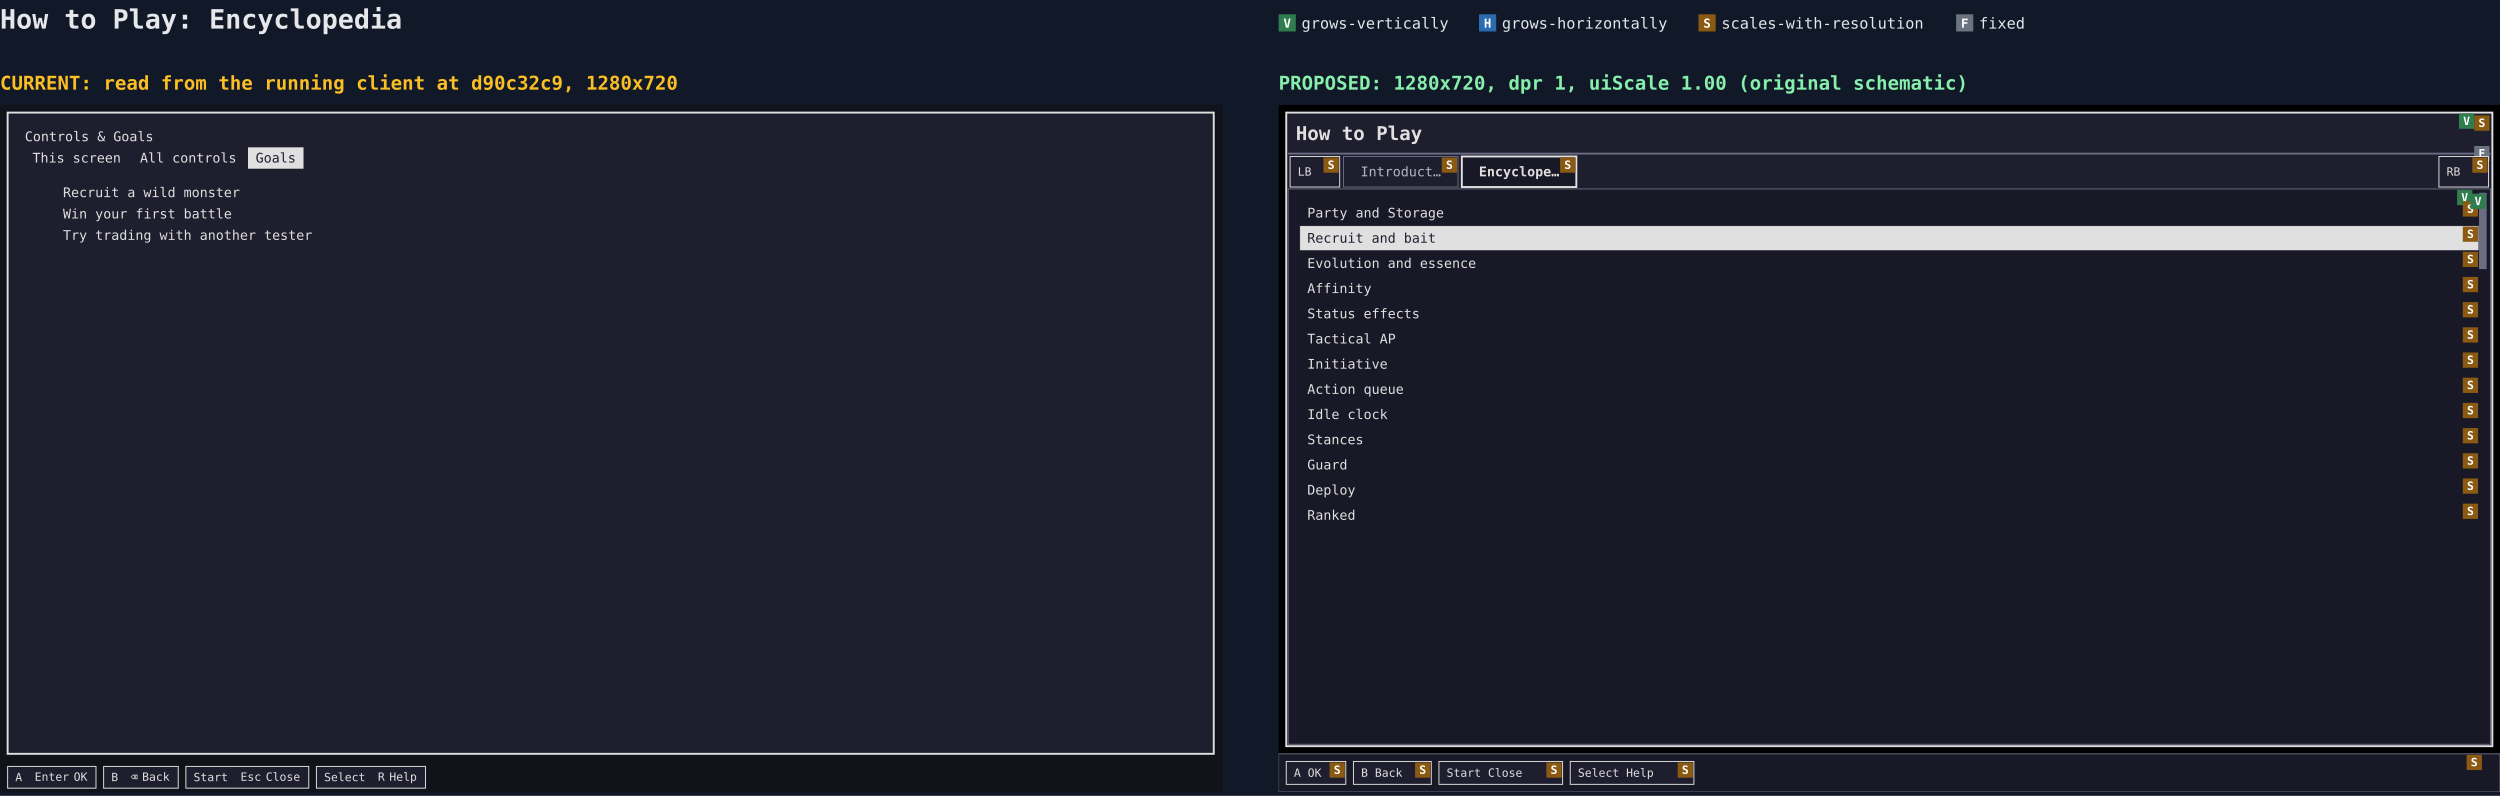
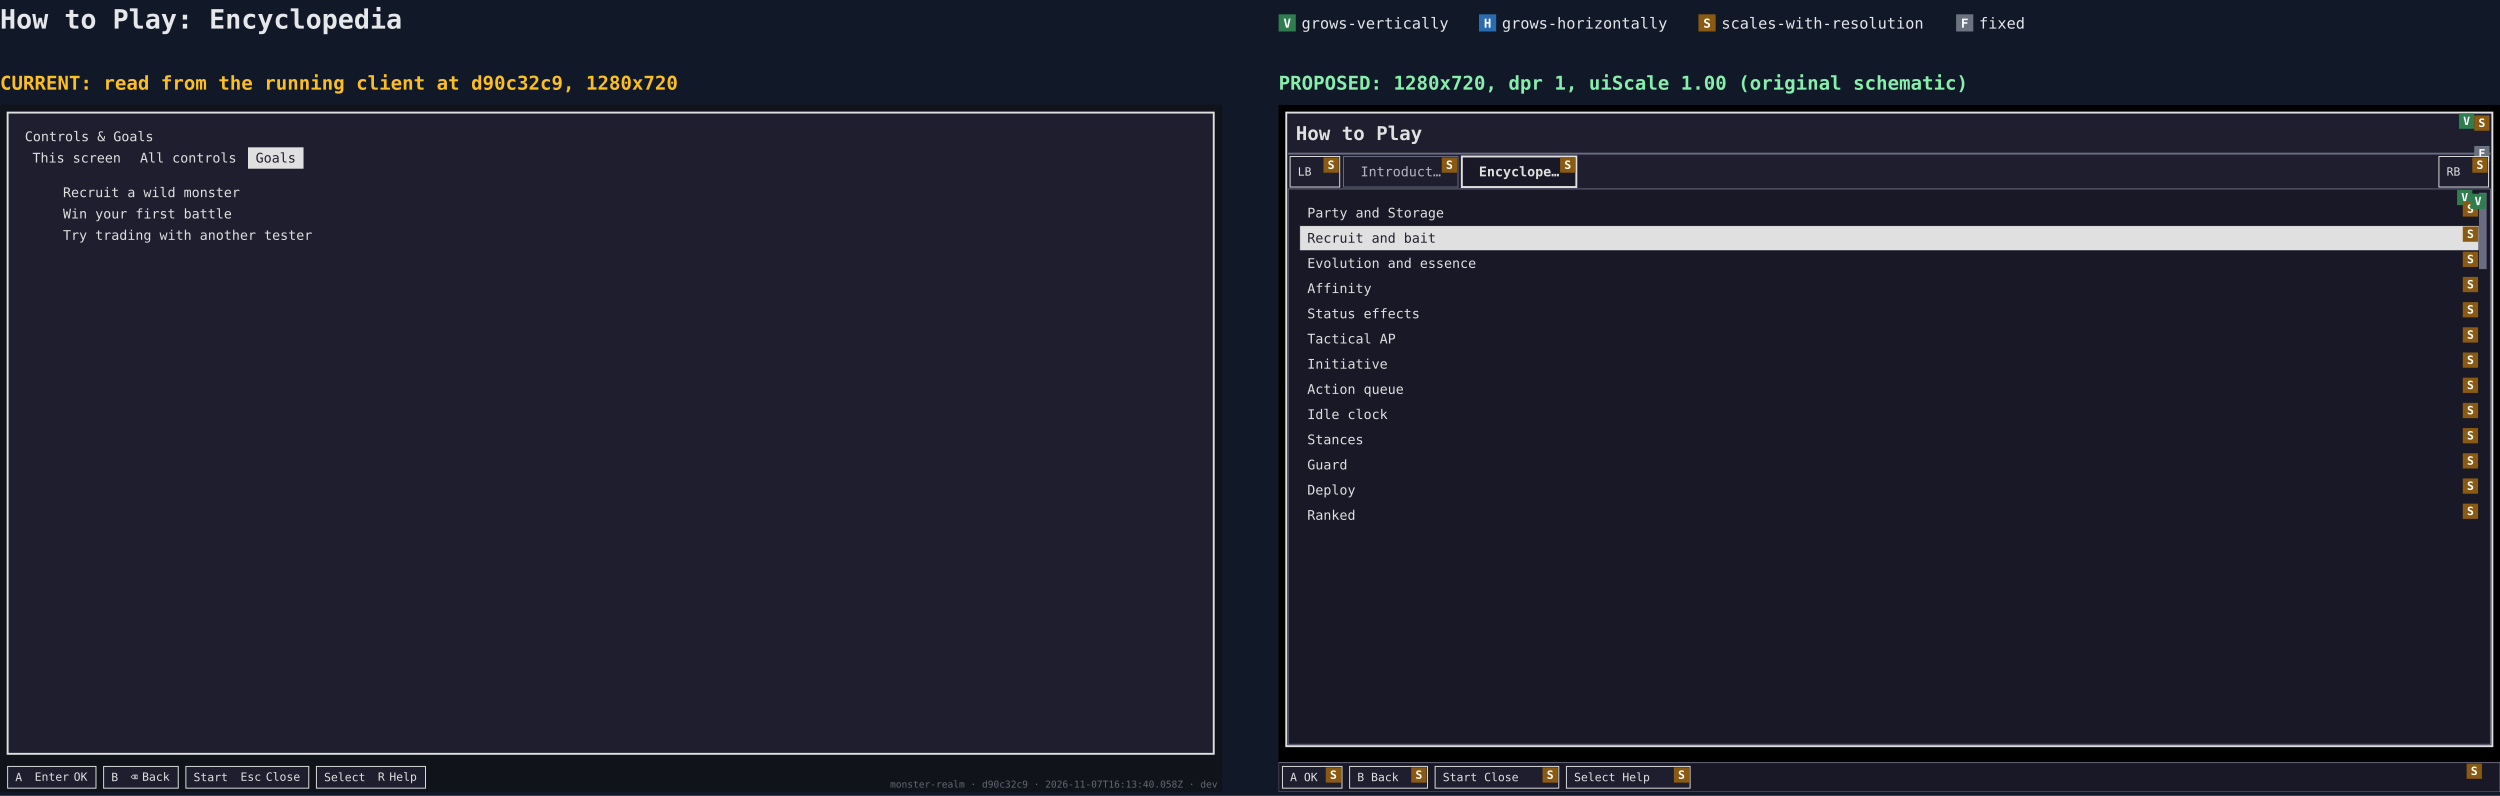
<svg xmlns="http://www.w3.org/2000/svg" viewBox="0 0 2620 834" width="2620" height="834">
  <rect width="2620" height="834" fill="#111827" />
  <text x="0" y="30" font-family="ui-monospace,Menlo,Consolas,monospace" font-size="28" font-weight="bold" fill="#e5e7eb">How to Play: Encyclopedia</text>
  <rect x="1340" y="15" width="18" height="18" fill="#2f7d4f" />
  <text x="1349" y="29" font-family="ui-monospace,Menlo,Consolas,monospace" font-size="13" font-weight="bold" fill="#fff" text-anchor="middle">V</text>
  <text x="1364" y="30" font-family="ui-monospace,Menlo,Consolas,monospace" font-size="16" fill="#e5e7eb">grows-vertically</text>
  <rect x="1550" y="15" width="18" height="18" fill="#2b6cb0" />
  <text x="1559" y="29" font-family="ui-monospace,Menlo,Consolas,monospace" font-size="13" font-weight="bold" fill="#fff" text-anchor="middle">H</text>
  <text x="1574" y="30" font-family="ui-monospace,Menlo,Consolas,monospace" font-size="16" fill="#e5e7eb">grows-horizontally</text>
  <rect x="1780" y="15" width="18" height="18" fill="#8a5a12" />
  <text x="1789" y="29" font-family="ui-monospace,Menlo,Consolas,monospace" font-size="13" font-weight="bold" fill="#fff" text-anchor="middle">S</text>
  <text x="1804" y="30" font-family="ui-monospace,Menlo,Consolas,monospace" font-size="16" fill="#e5e7eb">scales-with-resolution</text>
  <rect x="2050" y="15" width="18" height="18" fill="#6b7280" />
  <text x="2059" y="29" font-family="ui-monospace,Menlo,Consolas,monospace" font-size="13" font-weight="bold" fill="#fff" text-anchor="middle">F</text>
  <text x="2074" y="30" font-family="ui-monospace,Menlo,Consolas,monospace" font-size="16" fill="#e5e7eb">fixed</text>
  <text x="0" y="94" font-family="ui-monospace,Menlo,Consolas,monospace" font-size="20" font-weight="bold" fill="#fbbf24">CURRENT: read from the running client at d90c32c9, 1280x720</text>
  <text x="1340" y="94" font-family="ui-monospace,Menlo,Consolas,monospace" font-size="20" font-weight="bold" fill="#86efac">PROPOSED: 1280x720, dpr 1, uiScale 1.00 (original schematic)</text>
  <svg x="0" y="110" width="1280" height="720" viewBox="0 0 1280 720" data-panel="current" data-captures="help-goals">
    <rect x="0" y="0" width="1280" height="720" fill="#000" />
    <rect x="0" y="0" width="1280" height="720" fill="#10141a" />
    <text x="16" y="28" font-family="ui-monospace,Menlo,Consolas,monospace" font-size="14" fill="#7f8ea3">world canvas</text>
    <rect x="8" y="8" width="1264" height="672" fill="rgb(30, 30, 46)" stroke="rgb(224, 224, 224)" stroke-width="2" />
    <text x="26" y="37.96" font-family="ui-monospace,Menlo,Consolas,monospace" font-size="14" fill="rgb(224, 224, 224)">Controls &amp; Goals</text>
    <text x="34" y="60.36" font-family="ui-monospace,Menlo,Consolas,monospace" font-size="14" fill="rgb(224, 224, 224)">This screen</text>
    <text x="146.7" y="60.36" font-family="ui-monospace,Menlo,Consolas,monospace" font-size="14" fill="rgb(224, 224, 224)">All controls</text>
    <rect x="259.9" y="44.4" width="58.2" height="22.4" fill="rgb(224, 224, 224)" />
    <text x="267.9" y="60.36" font-family="ui-monospace,Menlo,Consolas,monospace" font-size="14" fill="rgb(30, 30, 46)">Goals</text>
    <text x="66" y="96.56" font-family="ui-monospace,Menlo,Consolas,monospace" font-size="14" fill="rgb(224, 224, 224)">Recruit a wild monster</text>
    <text x="66" y="118.96" font-family="ui-monospace,Menlo,Consolas,monospace" font-size="14" fill="rgb(224, 224, 224)">Win your first battle</text>
    <text x="66" y="141.36" font-family="ui-monospace,Menlo,Consolas,monospace" font-size="14" fill="rgb(224, 224, 224)">Try trading with another tester</text>
    <rect x="8" y="693.2" width="92.6" height="22.8" fill="rgb(30, 30, 46)" stroke="rgb(224, 224, 224)" stroke-width="1" />
    <text x="16" y="708.68" font-family="ui-monospace,Menlo,Consolas,monospace" font-size="12" fill="rgb(224, 224, 224)">A</text>
    <text x="36.3" y="708.28" font-family="ui-monospace,Menlo,Consolas,monospace" font-size="12" fill="rgb(224, 224, 224)">Enter</text>
    <text x="77.2" y="708.28" font-family="ui-monospace,Menlo,Consolas,monospace" font-size="12" fill="rgb(224, 224, 224)">OK</text>
    <rect x="108.6" y="693.2" width="78.2" height="22.8" fill="rgb(30, 30, 46)" stroke="rgb(224, 224, 224)" stroke-width="1" />
    <text x="116.6" y="708.68" font-family="ui-monospace,Menlo,Consolas,monospace" font-size="12" fill="rgb(224, 224, 224)">B</text>
    <text x="136.9" y="708.28" font-family="ui-monospace,Menlo,Consolas,monospace" font-size="12" fill="rgb(224, 224, 224)">⌫</text>
    <text x="148.9" y="708.28" font-family="ui-monospace,Menlo,Consolas,monospace" font-size="12" fill="rgb(224, 224, 224)">Back</text>
    <rect x="194.8" y="693.2" width="128.8" height="22.8" fill="rgb(30, 30, 46)" stroke="rgb(224, 224, 224)" stroke-width="1" />
    <text x="202.8" y="708.68" font-family="ui-monospace,Menlo,Consolas,monospace" font-size="12" fill="rgb(224, 224, 224)">Start</text>
    <text x="252" y="708.28" font-family="ui-monospace,Menlo,Consolas,monospace" font-size="12" fill="rgb(224, 224, 224)">Esc</text>
    <text x="278.5" y="708.28" font-family="ui-monospace,Menlo,Consolas,monospace" font-size="12" fill="rgb(224, 224, 224)">Close</text>
    <rect x="331.6" y="693.2" width="114.3" height="22.8" fill="rgb(30, 30, 46)" stroke="rgb(224, 224, 224)" stroke-width="1" />
    <text x="339.6" y="708.68" font-family="ui-monospace,Menlo,Consolas,monospace" font-size="12" fill="rgb(224, 224, 224)">Select</text>
    <text x="396" y="708.28" font-family="ui-monospace,Menlo,Consolas,monospace" font-size="12" fill="rgb(224, 224, 224)">R</text>
    <text x="408" y="708.28" font-family="ui-monospace,Menlo,Consolas,monospace" font-size="12" fill="rgb(224, 224, 224)">Help</text>
+     <text x="932.8" y="715.4" font-family="ui-monospace,Menlo,Consolas,monospace" font-size="10" fill="rgb(102, 102, 119)">monster-realm · d90c32c9 · 2026-11-07T16:13:40.058Z · dev</text>
  </svg>
  <svg x="1340" y="110" width="1280" height="720" viewBox="0 0 1280 720" data-panel="proposed" data-window="1280x720@1">
    <rect width="1280" height="720" fill="#000" />
    <g class="el" data-el="How to Play frame" data-sizing="grows-vertically">
      <rect x="8" y="8" width="1264" height="664" fill="#1e1e2e" stroke="#e0e0e0" stroke-width="2" />
      <rect x="1237" y="9" width="16" height="16" fill="#2f7d4f" />
      <text x="1245" y="21" font-family="ui-monospace,Menlo,Consolas,monospace" font-size="12" font-weight="bold" fill="#fff" text-anchor="middle">V</text>
    </g>
    <g class="el" data-el="How to Play" data-sizing="scales-with-resolution">
      <rect x="10" y="10" width="1260" height="40" fill="none" />
      <text x="18" y="36.8" font-family="ui-monospace,Menlo,Consolas,monospace" font-size="20" font-weight="bold" fill="#e0e0e0">How to Play</text>
      <rect x="1253" y="11" width="16" height="16" fill="#8a5a12" />
      <text x="1261" y="23" font-family="ui-monospace,Menlo,Consolas,monospace" font-size="12" font-weight="bold" fill="#fff" text-anchor="middle">S</text>
    </g>
    <g class="el" data-el="separator" data-sizing="fixed">
      <rect x="10" y="50" width="1260" height="2" fill="#6b6b82" />
      <rect x="1253" y="43" width="16" height="16" fill="#6b7280" />
      <text x="1261" y="55" font-family="ui-monospace,Menlo,Consolas,monospace" font-size="12" font-weight="bold" fill="#fff" text-anchor="middle">F</text>
    </g>
    <g class="el" data-el="LB" data-sizing="scales-with-resolution">
      <rect x="12" y="54" width="52" height="32" fill="#1e1e2e" stroke="#e0e0e0" stroke-width="1" />
      <text x="20" y="74.08" font-family="ui-monospace,Menlo,Consolas,monospace" font-size="12" fill="#e0e0e0">LB</text>
      <rect x="47" y="55" width="16" height="16" fill="#8a5a12" />
      <text x="55" y="67" font-family="ui-monospace,Menlo,Consolas,monospace" font-size="12" font-weight="bold" fill="#fff" text-anchor="middle">S</text>
    </g>
    <g class="el" data-el="Introduction" data-sizing="scales-with-resolution">
      <rect x="68" y="54" width="120" height="32" fill="none" stroke="#6b6b82" stroke-width="1" />
      <text x="128" y="74.76" font-family="ui-monospace,Menlo,Consolas,monospace" font-size="14" fill="#b4b4c2" text-anchor="middle">Introduct…</text>
      <rect x="171" y="55" width="16" height="16" fill="#8a5a12" />
      <text x="179" y="67" font-family="ui-monospace,Menlo,Consolas,monospace" font-size="12" font-weight="bold" fill="#fff" text-anchor="middle">S</text>
    </g>
    <g class="el" data-el="Encyclopedia" data-sizing="scales-with-resolution">
      <rect x="192" y="54" width="120" height="32" fill="#181826" stroke="#e0e0e0" stroke-width="2" />
      <text x="252" y="74.76" font-family="ui-monospace,Menlo,Consolas,monospace" font-size="14" font-weight="bold" fill="#e0e0e0" text-anchor="middle">Encyclope…</text>
      <rect x="295" y="55" width="16" height="16" fill="#8a5a12" />
      <text x="303" y="67" font-family="ui-monospace,Menlo,Consolas,monospace" font-size="12" font-weight="bold" fill="#fff" text-anchor="middle">S</text>
    </g>
    <g class="el" data-el="RB" data-sizing="scales-with-resolution">
      <rect x="1216" y="54" width="52" height="32" fill="#1e1e2e" stroke="#e0e0e0" stroke-width="1" />
      <text x="1224" y="74.08" font-family="ui-monospace,Menlo,Consolas,monospace" font-size="12" fill="#e0e0e0">RB</text>
      <rect x="1251" y="55" width="16" height="16" fill="#8a5a12" />
      <text x="1259" y="67" font-family="ui-monospace,Menlo,Consolas,monospace" font-size="12" font-weight="bold" fill="#fff" text-anchor="middle">S</text>
    </g>
    <g class="el" data-el="Body" data-sizing="grows-vertically">
      <rect x="10" y="88" width="1260" height="582" fill="#181826" stroke="#6b6b82" stroke-width="1" />
      <rect x="1235" y="89" width="16" height="16" fill="#2f7d4f" />
      <text x="1243" y="101" font-family="ui-monospace,Menlo,Consolas,monospace" font-size="12" font-weight="bold" fill="#fff" text-anchor="middle">V</text>
    </g>
    <g class="el" data-el="Party and Storage" data-sizing="scales-with-resolution">
      <rect x="22" y="100" width="1236" height="26.4" fill="none" />
      <text x="30" y="117.96" font-family="ui-monospace,Menlo,Consolas,monospace" font-size="14" fill="#e0e0e0">Party and Storage</text>
      <rect x="1241" y="101" width="16" height="16" fill="#8a5a12" />
      <text x="1249" y="113" font-family="ui-monospace,Menlo,Consolas,monospace" font-size="12" font-weight="bold" fill="#fff" text-anchor="middle">S</text>
    </g>
    <g class="el" data-el="Recruit and bait" data-sizing="scales-with-resolution">
      <rect x="22" y="126.4" width="1236" height="26.4" fill="#e0e0e0" stroke="#1e1e2e" stroke-width="1" />
      <text x="30" y="144.36" font-family="ui-monospace,Menlo,Consolas,monospace" font-size="14" fill="#1e1e2e">Recruit and bait</text>
      <rect x="1241" y="127.4" width="16" height="16" fill="#8a5a12" />
      <text x="1249" y="139.4" font-family="ui-monospace,Menlo,Consolas,monospace" font-size="12" font-weight="bold" fill="#fff" text-anchor="middle">S</text>
    </g>
    <g class="el" data-el="Evolution and essence" data-sizing="scales-with-resolution">
      <rect x="22" y="152.8" width="1236" height="26.4" fill="none" />
      <text x="30" y="170.76" font-family="ui-monospace,Menlo,Consolas,monospace" font-size="14" fill="#e0e0e0">Evolution and essence</text>
      <rect x="1241" y="153.8" width="16" height="16" fill="#8a5a12" />
      <text x="1249" y="165.8" font-family="ui-monospace,Menlo,Consolas,monospace" font-size="12" font-weight="bold" fill="#fff" text-anchor="middle">S</text>
    </g>
    <g class="el" data-el="Affinity" data-sizing="scales-with-resolution">
      <rect x="22" y="179.2" width="1236" height="26.4" fill="none" />
      <text x="30" y="197.16" font-family="ui-monospace,Menlo,Consolas,monospace" font-size="14" fill="#e0e0e0">Affinity</text>
      <rect x="1241" y="180.2" width="16" height="16" fill="#8a5a12" />
      <text x="1249" y="192.2" font-family="ui-monospace,Menlo,Consolas,monospace" font-size="12" font-weight="bold" fill="#fff" text-anchor="middle">S</text>
    </g>
    <g class="el" data-el="Status effects" data-sizing="scales-with-resolution">
      <rect x="22" y="205.6" width="1236" height="26.4" fill="none" />
      <text x="30" y="223.56" font-family="ui-monospace,Menlo,Consolas,monospace" font-size="14" fill="#e0e0e0">Status effects</text>
      <rect x="1241" y="206.6" width="16" height="16" fill="#8a5a12" />
      <text x="1249" y="218.6" font-family="ui-monospace,Menlo,Consolas,monospace" font-size="12" font-weight="bold" fill="#fff" text-anchor="middle">S</text>
    </g>
    <g class="el" data-el="Tactical AP" data-sizing="scales-with-resolution">
      <rect x="22" y="232" width="1236" height="26.4" fill="none" />
      <text x="30" y="249.96" font-family="ui-monospace,Menlo,Consolas,monospace" font-size="14" fill="#e0e0e0">Tactical AP</text>
      <rect x="1241" y="233" width="16" height="16" fill="#8a5a12" />
      <text x="1249" y="245" font-family="ui-monospace,Menlo,Consolas,monospace" font-size="12" font-weight="bold" fill="#fff" text-anchor="middle">S</text>
    </g>
    <g class="el" data-el="Initiative" data-sizing="scales-with-resolution">
      <rect x="22" y="258.4" width="1236" height="26.4" fill="none" />
      <text x="30" y="276.36" font-family="ui-monospace,Menlo,Consolas,monospace" font-size="14" fill="#e0e0e0">Initiative</text>
      <rect x="1241" y="259.4" width="16" height="16" fill="#8a5a12" />
      <text x="1249" y="271.4" font-family="ui-monospace,Menlo,Consolas,monospace" font-size="12" font-weight="bold" fill="#fff" text-anchor="middle">S</text>
    </g>
    <g class="el" data-el="Action queue" data-sizing="scales-with-resolution">
      <rect x="22" y="284.8" width="1236" height="26.4" fill="none" />
      <text x="30" y="302.76" font-family="ui-monospace,Menlo,Consolas,monospace" font-size="14" fill="#e0e0e0">Action queue</text>
      <rect x="1241" y="285.8" width="16" height="16" fill="#8a5a12" />
      <text x="1249" y="297.8" font-family="ui-monospace,Menlo,Consolas,monospace" font-size="12" font-weight="bold" fill="#fff" text-anchor="middle">S</text>
    </g>
    <g class="el" data-el="Idle clock" data-sizing="scales-with-resolution">
      <rect x="22" y="311.2" width="1236" height="26.4" fill="none" />
      <text x="30" y="329.16" font-family="ui-monospace,Menlo,Consolas,monospace" font-size="14" fill="#e0e0e0">Idle clock</text>
      <rect x="1241" y="312.2" width="16" height="16" fill="#8a5a12" />
      <text x="1249" y="324.2" font-family="ui-monospace,Menlo,Consolas,monospace" font-size="12" font-weight="bold" fill="#fff" text-anchor="middle">S</text>
    </g>
    <g class="el" data-el="Stances" data-sizing="scales-with-resolution">
      <rect x="22" y="337.6" width="1236" height="26.4" fill="none" />
      <text x="30" y="355.56" font-family="ui-monospace,Menlo,Consolas,monospace" font-size="14" fill="#e0e0e0">Stances</text>
      <rect x="1241" y="338.6" width="16" height="16" fill="#8a5a12" />
      <text x="1249" y="350.6" font-family="ui-monospace,Menlo,Consolas,monospace" font-size="12" font-weight="bold" fill="#fff" text-anchor="middle">S</text>
    </g>
    <g class="el" data-el="Guard" data-sizing="scales-with-resolution">
      <rect x="22" y="364" width="1236" height="26.4" fill="none" />
      <text x="30" y="381.96" font-family="ui-monospace,Menlo,Consolas,monospace" font-size="14" fill="#e0e0e0">Guard</text>
      <rect x="1241" y="365" width="16" height="16" fill="#8a5a12" />
      <text x="1249" y="377" font-family="ui-monospace,Menlo,Consolas,monospace" font-size="12" font-weight="bold" fill="#fff" text-anchor="middle">S</text>
    </g>
    <g class="el" data-el="Deploy" data-sizing="scales-with-resolution">
      <rect x="22" y="390.4" width="1236" height="26.4" fill="none" />
      <text x="30" y="408.36" font-family="ui-monospace,Menlo,Consolas,monospace" font-size="14" fill="#e0e0e0">Deploy</text>
      <rect x="1241" y="391.4" width="16" height="16" fill="#8a5a12" />
      <text x="1249" y="403.4" font-family="ui-monospace,Menlo,Consolas,monospace" font-size="12" font-weight="bold" fill="#fff" text-anchor="middle">S</text>
    </g>
    <g class="el" data-el="Ranked" data-sizing="scales-with-resolution">
      <rect x="22" y="416.8" width="1236" height="26.4" fill="none" />
      <text x="30" y="434.76" font-family="ui-monospace,Menlo,Consolas,monospace" font-size="14" fill="#e0e0e0">Ranked</text>
      <rect x="1241" y="417.8" width="16" height="16" fill="#8a5a12" />
      <text x="1249" y="429.8" font-family="ui-monospace,Menlo,Consolas,monospace" font-size="12" font-weight="bold" fill="#fff" text-anchor="middle">S</text>
    </g>
    <g class="el" data-el="Position cue" data-sizing="grows-vertically">
      <rect x="1258" y="92" width="8" height="80" fill="#6b6b82" />
      <rect x="1249" y="93" width="16" height="16" fill="#2f7d4f" />
      <text x="1257" y="105" font-family="ui-monospace,Menlo,Consolas,monospace" font-size="12" font-weight="bold" fill="#fff" text-anchor="middle">V</text>
    </g>
    <g class="el" data-el="Hint bar" data-sizing="scales-with-resolution">
-       <rect x="0" y="680" width="1280" height="40" fill="#181826" stroke="#6b6b82" stroke-width="1" />
-       <rect x="1245" y="681" width="16" height="16" fill="#8a5a12" />
-       <text x="1253" y="693" font-family="ui-monospace,Menlo,Consolas,monospace" font-size="12" font-weight="bold" fill="#fff" text-anchor="middle">S</text>
+       <rect x="0" y="689.2" width="1280" height="30.8" fill="#181826" stroke="#6b6b82" stroke-width="1" />
+       <rect x="1245" y="690.2" width="16" height="16" fill="#8a5a12" />
+       <text x="1253" y="702.2" font-family="ui-monospace,Menlo,Consolas,monospace" font-size="12" font-weight="bold" fill="#fff" text-anchor="middle">S</text>
    </g>
    <g class="el" data-el="A OK" data-sizing="scales-with-resolution">
-       <rect x="8" y="688" width="62.4" height="24" fill="#1e1e2e" stroke="#e0e0e0" stroke-width="1" />
-       <text x="16" y="704.08" font-family="ui-monospace,Menlo,Consolas,monospace" font-size="12" fill="#e0e0e0">A OK</text>
-       <rect x="53.4" y="689" width="16" height="16" fill="#8a5a12" />
-       <text x="61.4" y="701" font-family="ui-monospace,Menlo,Consolas,monospace" font-size="12" font-weight="bold" fill="#fff" text-anchor="middle">S</text>
+       <rect x="4" y="693.2" width="62.4" height="22.8" fill="#1e1e2e" stroke="#e0e0e0" stroke-width="1" />
+       <text x="12" y="708.68" font-family="ui-monospace,Menlo,Consolas,monospace" font-size="12" fill="#e0e0e0">A OK</text>
+       <rect x="49.4" y="694.2" width="16" height="16" fill="#8a5a12" />
+       <text x="57.4" y="706.2" font-family="ui-monospace,Menlo,Consolas,monospace" font-size="12" font-weight="bold" fill="#fff" text-anchor="middle">S</text>
    </g>
    <g class="el" data-el="B Back" data-sizing="scales-with-resolution">
-       <rect x="78.4" y="688" width="81.6" height="24" fill="#1e1e2e" stroke="#e0e0e0" stroke-width="1" />
-       <text x="86.4" y="704.08" font-family="ui-monospace,Menlo,Consolas,monospace" font-size="12" fill="#e0e0e0">B Back</text>
-       <rect x="143" y="689" width="16" height="16" fill="#8a5a12" />
-       <text x="151" y="701" font-family="ui-monospace,Menlo,Consolas,monospace" font-size="12" font-weight="bold" fill="#fff" text-anchor="middle">S</text>
+       <rect x="74.4" y="693.2" width="81.6" height="22.8" fill="#1e1e2e" stroke="#e0e0e0" stroke-width="1" />
+       <text x="82.4" y="708.68" font-family="ui-monospace,Menlo,Consolas,monospace" font-size="12" fill="#e0e0e0">B Back</text>
+       <rect x="139" y="694.2" width="16" height="16" fill="#8a5a12" />
+       <text x="147" y="706.2" font-family="ui-monospace,Menlo,Consolas,monospace" font-size="12" font-weight="bold" fill="#fff" text-anchor="middle">S</text>
    </g>
    <g class="el" data-el="Start Close" data-sizing="scales-with-resolution">
-       <rect x="168" y="688" width="129.6" height="24" fill="#1e1e2e" stroke="#e0e0e0" stroke-width="1" />
-       <text x="176" y="704.08" font-family="ui-monospace,Menlo,Consolas,monospace" font-size="12" fill="#e0e0e0">Start Close</text>
-       <rect x="280.6" y="689" width="16" height="16" fill="#8a5a12" />
-       <text x="288.6" y="701" font-family="ui-monospace,Menlo,Consolas,monospace" font-size="12" font-weight="bold" fill="#fff" text-anchor="middle">S</text>
+       <rect x="164" y="693.2" width="129.6" height="22.8" fill="#1e1e2e" stroke="#e0e0e0" stroke-width="1" />
+       <text x="172" y="708.68" font-family="ui-monospace,Menlo,Consolas,monospace" font-size="12" fill="#e0e0e0">Start Close</text>
+       <rect x="276.6" y="694.2" width="16" height="16" fill="#8a5a12" />
+       <text x="284.6" y="706.2" font-family="ui-monospace,Menlo,Consolas,monospace" font-size="12" font-weight="bold" fill="#fff" text-anchor="middle">S</text>
    </g>
    <g class="el" data-el="Select Help" data-sizing="scales-with-resolution">
-       <rect x="305.6" y="688" width="129.6" height="24" fill="#1e1e2e" stroke="#e0e0e0" stroke-width="1" />
-       <text x="313.6" y="704.08" font-family="ui-monospace,Menlo,Consolas,monospace" font-size="12" fill="#e0e0e0">Select Help</text>
-       <rect x="418.2" y="689" width="16" height="16" fill="#8a5a12" />
-       <text x="426.2" y="701" font-family="ui-monospace,Menlo,Consolas,monospace" font-size="12" font-weight="bold" fill="#fff" text-anchor="middle">S</text>
+       <rect x="301.6" y="693.2" width="129.6" height="22.8" fill="#1e1e2e" stroke="#e0e0e0" stroke-width="1" />
+       <text x="309.6" y="708.68" font-family="ui-monospace,Menlo,Consolas,monospace" font-size="12" fill="#e0e0e0">Select Help</text>
+       <rect x="414.2" y="694.2" width="16" height="16" fill="#8a5a12" />
+       <text x="422.2" y="706.2" font-family="ui-monospace,Menlo,Consolas,monospace" font-size="12" font-weight="bold" fill="#fff" text-anchor="middle">S</text>
    </g>
  </svg>
</svg>
